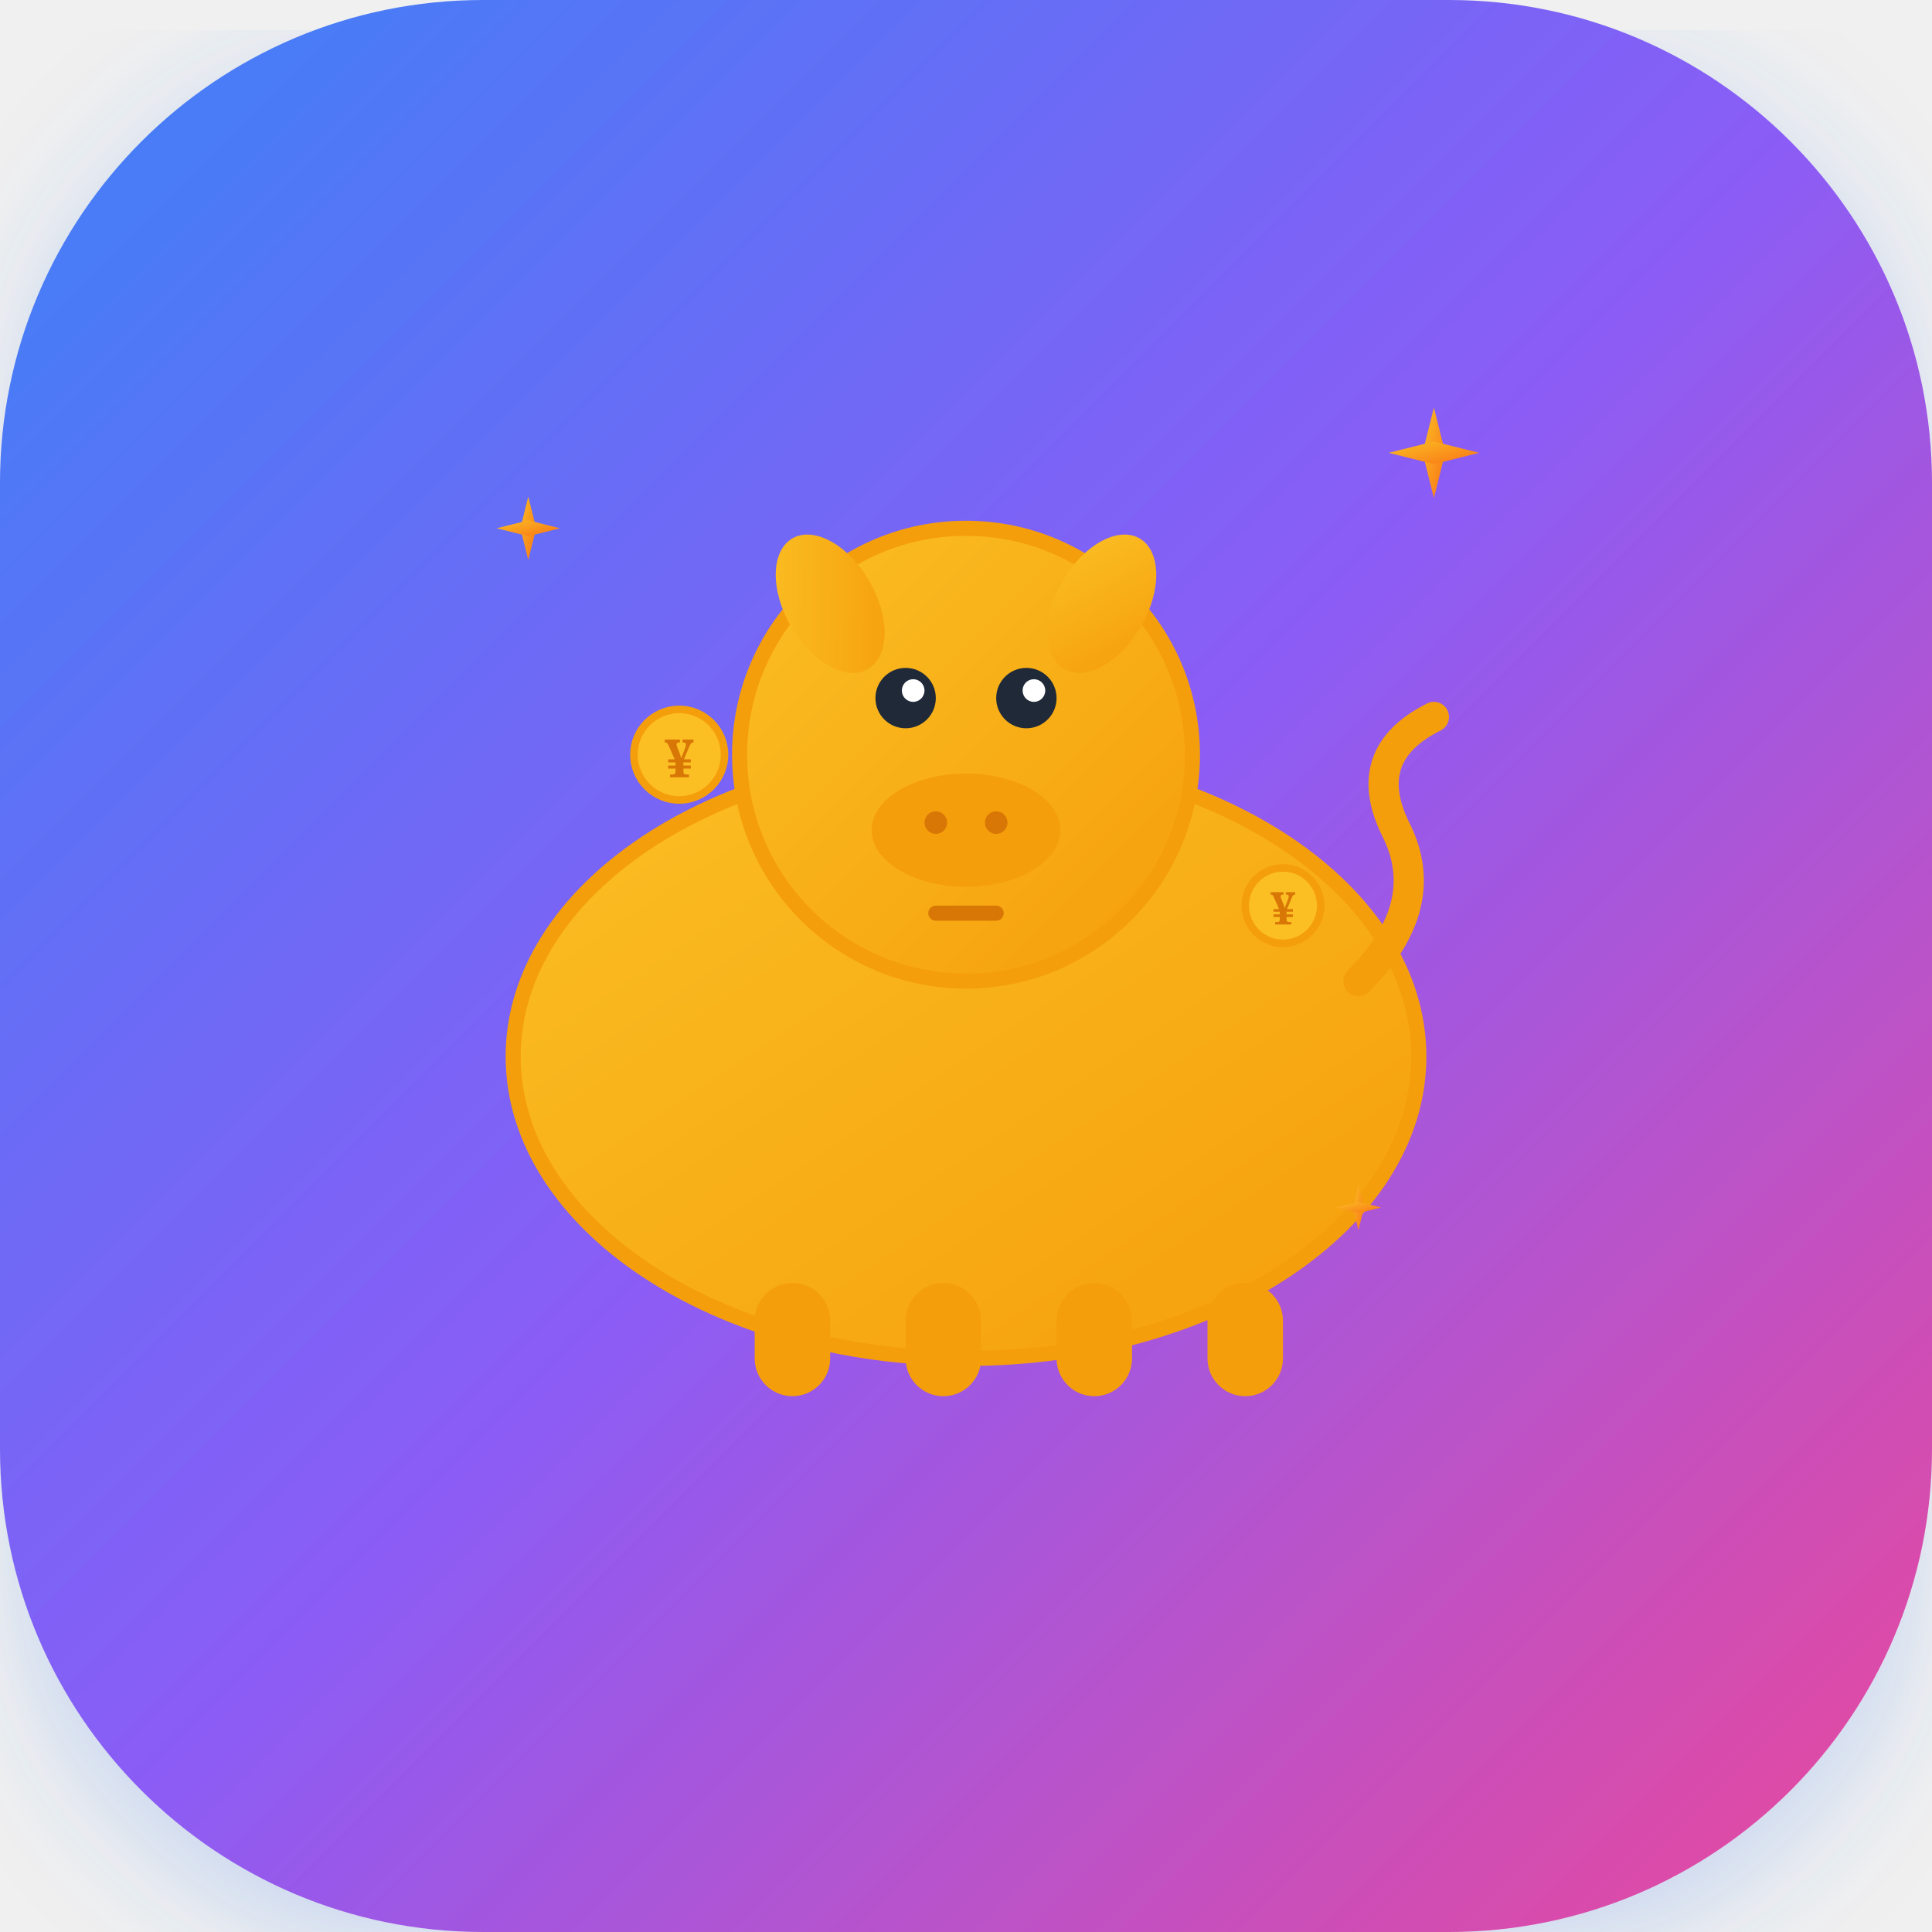
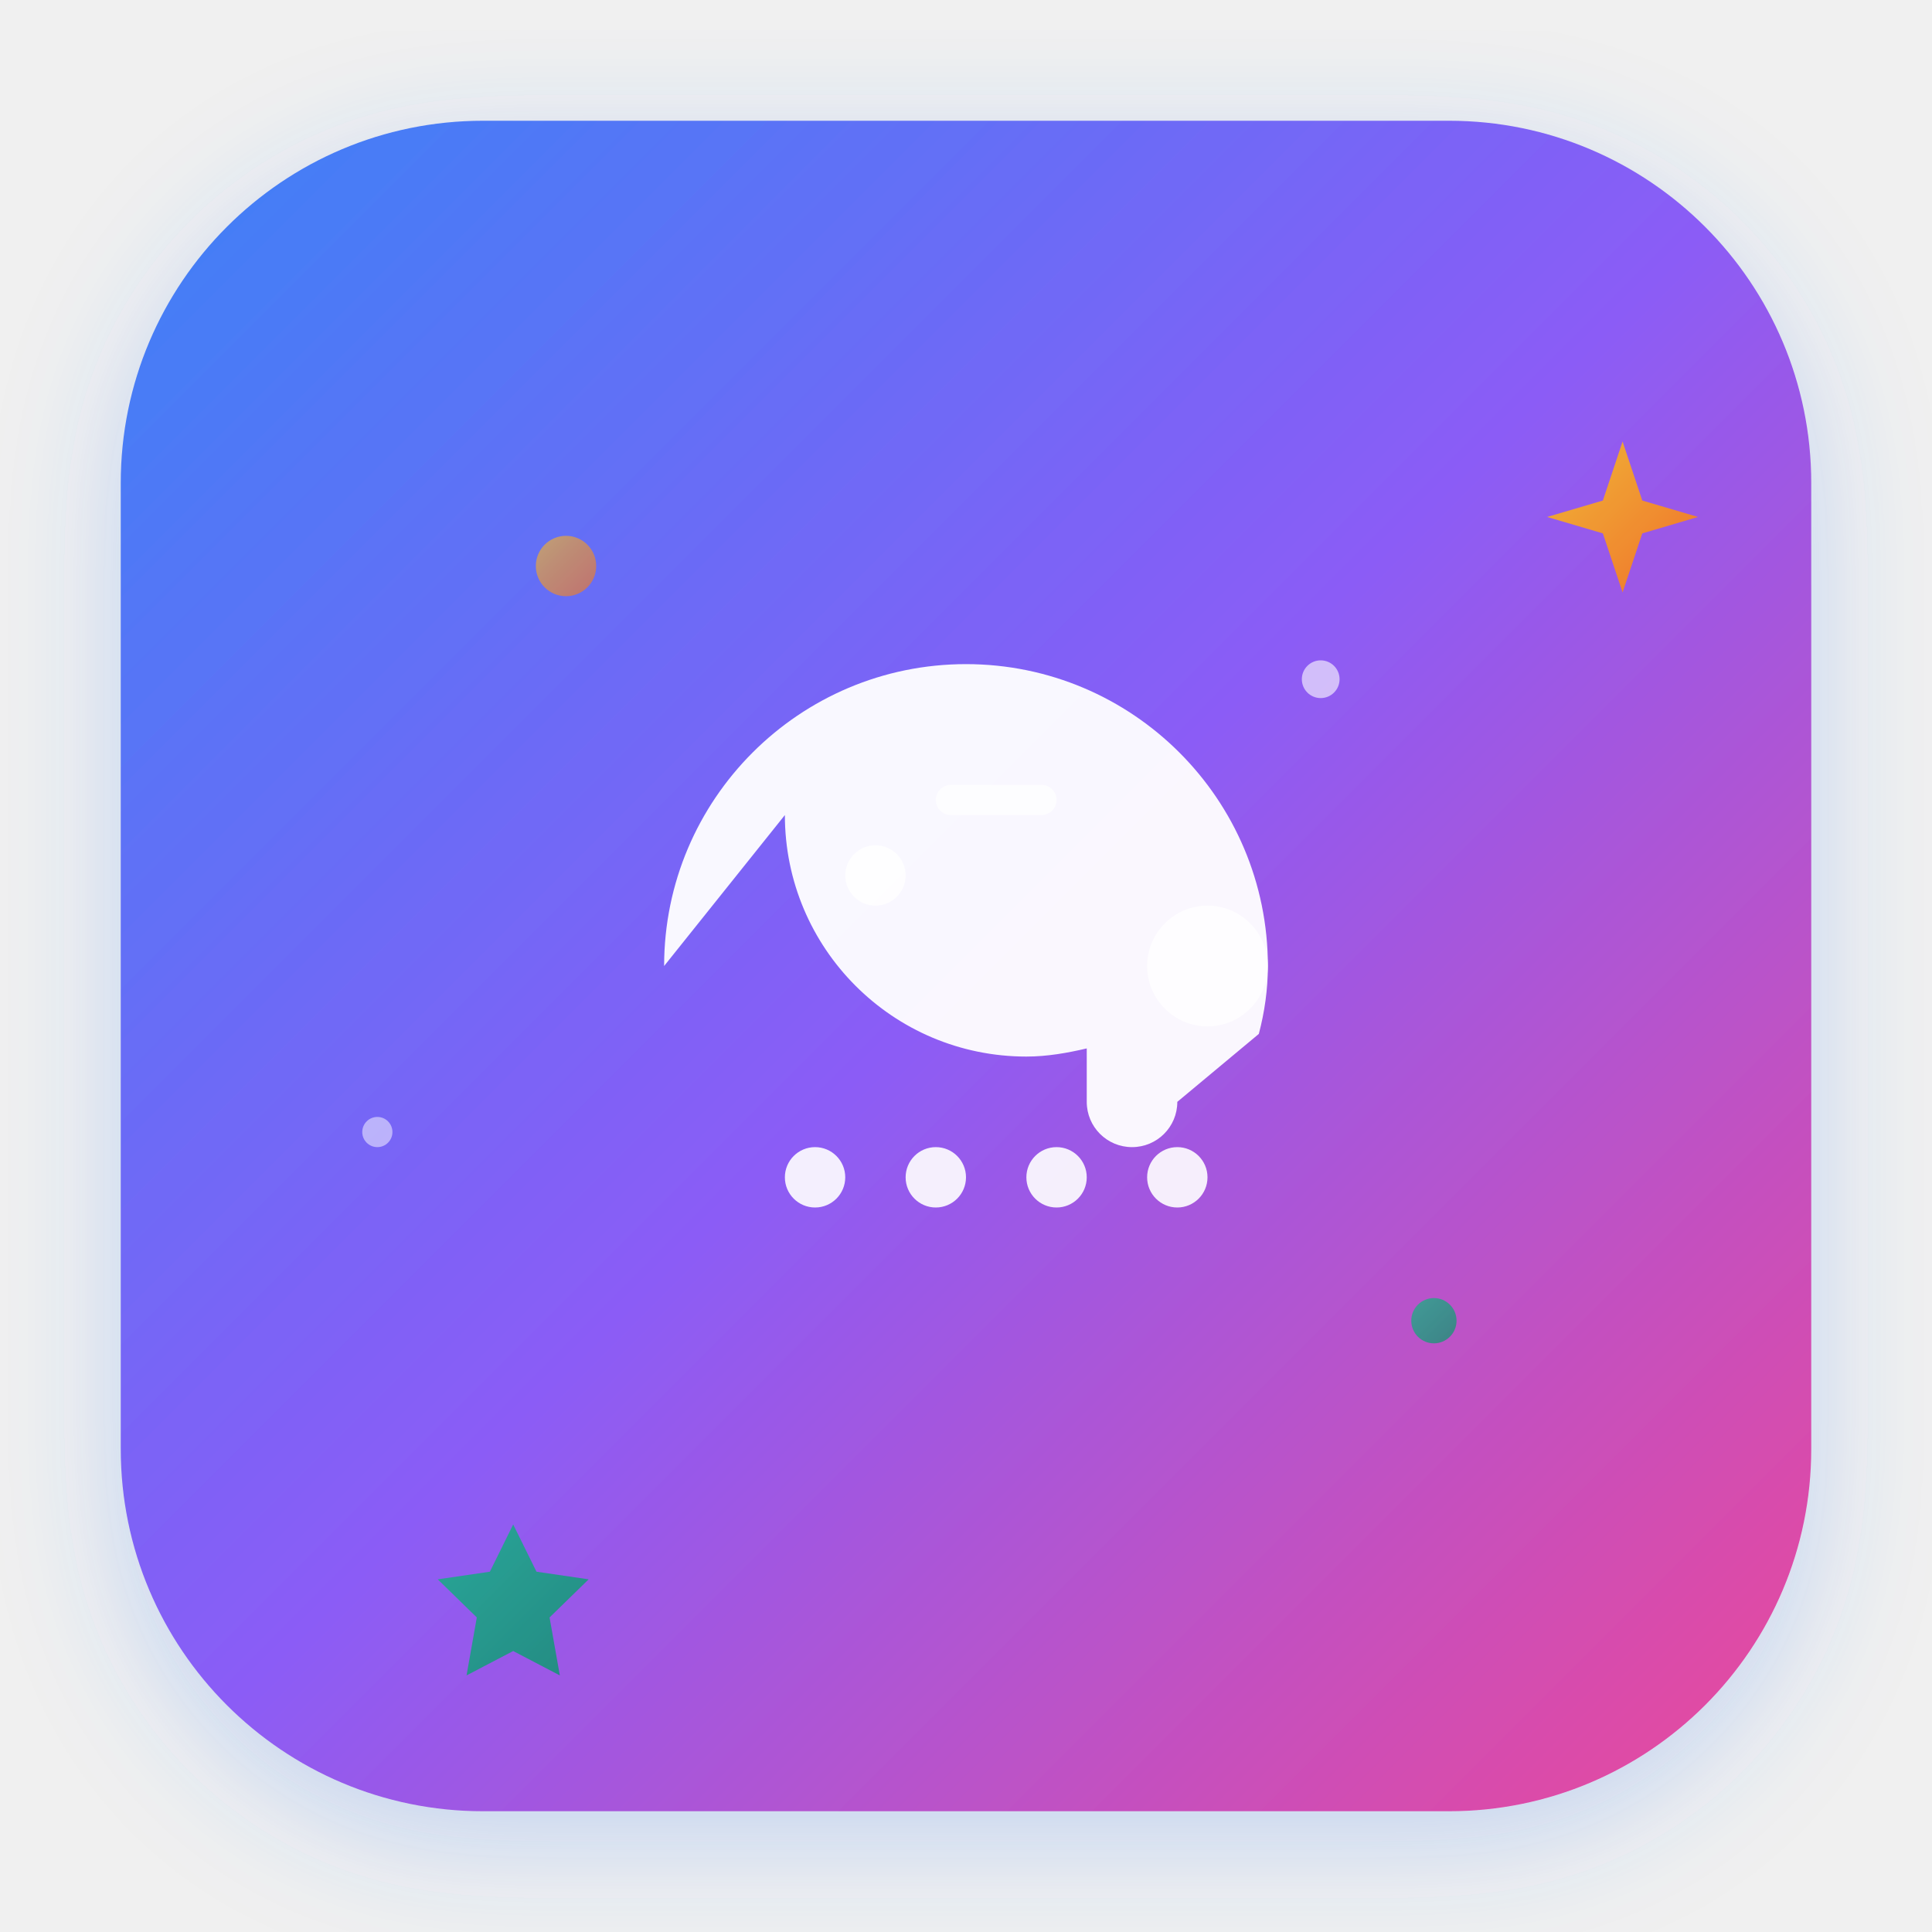
<svg xmlns="http://www.w3.org/2000/svg" width="512" height="512" viewBox="0 0 512 512">
  <defs>
-     <linearGradient id="bgGradient" x1="0%" y1="0%" x2="100%" y2="100%">
+     <linearGradient id="mainGradient" x1="0%" y1="0%" x2="100%" y2="100%">
      <stop offset="0%" style="stop-color:#3B82F6;stop-opacity:1" />
      <stop offset="50%" style="stop-color:#8B5CF6;stop-opacity:1" />
      <stop offset="100%" style="stop-color:#EC4899;stop-opacity:1" />
    </linearGradient>
-     <linearGradient id="piggyGradient" x1="0%" y1="0%" x2="100%" y2="100%">
-       <stop offset="0%" style="stop-color:#FBBF24;stop-opacity:1" />
-       <stop offset="100%" style="stop-color:#F59E0B;stop-opacity:1" />
-     </linearGradient>
-     <linearGradient id="sparkleGradient" x1="0%" y1="0%" x2="100%" y2="100%">
+     <linearGradient id="sparklesGradient" x1="0%" y1="0%" x2="100%" y2="100%">
      <stop offset="0%" style="stop-color:#FBBF24;stop-opacity:1" />
      <stop offset="100%" style="stop-color:#F97316;stop-opacity:1" />
+     </linearGradient>
+     <linearGradient id="starGradient" x1="0%" y1="0%" x2="100%" y2="100%">
+       <stop offset="0%" style="stop-color:#10B981;stop-opacity:1" />
+       <stop offset="100%" style="stop-color:#059669;stop-opacity:1" />
    </linearGradient>
    <filter id="shadow" x="-50%" y="-50%" width="200%" height="200%">
      <feDropShadow dx="0" dy="8" stdDeviation="16" flood-color="#3B82F6" flood-opacity="0.25" />
    </filter>
  </defs>
-   <rect width="512" height="512" rx="128" ry="128" fill="url(#bgGradient)" filter="url(#shadow)" />
-   <ellipse cx="256" cy="280" rx="120" ry="80" fill="url(#piggyGradient)" stroke="#F59E0B" stroke-width="4" />
-   <circle cx="256" cy="200" r="60" fill="url(#piggyGradient)" stroke="#F59E0B" stroke-width="4" />
-   <ellipse cx="256" cy="220" rx="25" ry="15" fill="#F59E0B" />
-   <circle cx="248" cy="218" r="3" fill="#D97706" />
-   <circle cx="264" cy="218" r="3" fill="#D97706" />
-   <circle cx="240" cy="185" r="8" fill="#1F2937" />
-   <circle cx="272" cy="185" r="8" fill="#1F2937" />
-   <circle cx="242" cy="183" r="3" fill="#FFFFFF" />
-   <circle cx="274" cy="183" r="3" fill="#FFFFFF" />
-   <ellipse cx="220" cy="160" rx="12" ry="20" fill="url(#piggyGradient)" transform="rotate(-30 220 160)" />
-   <ellipse cx="292" cy="160" rx="12" ry="20" fill="url(#piggyGradient)" transform="rotate(30 292 160)" />
-   <rect x="200" y="340" width="20" height="30" rx="10" fill="#F59E0B" />
-   <rect x="240" y="340" width="20" height="30" rx="10" fill="#F59E0B" />
-   <rect x="280" y="340" width="20" height="30" rx="10" fill="#F59E0B" />
-   <rect x="320" y="340" width="20" height="30" rx="10" fill="#F59E0B" />
-   <path d="M 360 260 Q 380 240 370 220 Q 360 200 380 190" stroke="#F59E0B" stroke-width="8" fill="none" stroke-linecap="round" />
-   <rect x="246" y="240" width="20" height="4" rx="2" fill="#D97706" />
-   <g fill="url(#sparkleGradient)">
-     <g transform="translate(380,120)">
-       <path d="M0,-12 L3,0 L0,12 L-3,0 Z" />
-       <path d="M-12,0 L0,3 L12,0 L0,-3 Z" />
-     </g>
-     <g transform="translate(140,140) scale(0.7)">
-       <path d="M0,-12 L3,0 L0,12 L-3,0 Z" />
-       <path d="M-12,0 L0,3 L12,0 L0,-3 Z" />
-     </g>
-     <g transform="translate(360,320) scale(0.5)">
-       <path d="M0,-12 L3,0 L0,12 L-3,0 Z" />
-       <path d="M-12,0 L0,3 L12,0 L0,-3 Z" />
-     </g>
+   <rect x="32" y="32" width="448" height="448" rx="96" ry="96" fill="url(#mainGradient)" filter="url(#shadow)" />
+   <g transform="translate(256,256) scale(8,8) translate(-12,-12)">
+     <path d="M2 12C2 6.48 6.48 2 12 2s10 4.48 10 10c0 .78-.11 1.53-.3 2.25L19 16.5c0 .83-.67 1.5-1.5 1.5S16 17.33 16 16.5v-1.77c-.64.15-1.31.27-2 .27-4.42 0-8-3.58-8-8z" fill="white" opacity="0.95" />
+     <circle cx="7" cy="19" r="1" fill="white" opacity="0.9" />
+     <circle cx="11" cy="19" r="1" fill="white" opacity="0.9" />
+     <circle cx="15" cy="19" r="1" fill="white" opacity="0.9" />
+     <circle cx="19" cy="19" r="1" fill="white" opacity="0.9" />
+     <circle cx="9" cy="9" r="1" fill="white" opacity="0.8" />
+     <rect x="11" y="6" width="4" height="1" rx="0.5" fill="white" opacity="0.7" />
+     <path d="M22 12c0-1.1-.9-2-2-2s-2 .9-2 2 .9 2 2 2 2-.9 2-2z" fill="white" opacity="0.8" />
  </g>
-   <circle cx="180" cy="200" r="12" fill="#FBBF24" stroke="#F59E0B" stroke-width="2" />
-   <text x="180" y="206" text-anchor="middle" font-family="serif" font-size="14" font-weight="bold" fill="#D97706">¥</text>
-   <circle cx="340" cy="240" r="10" fill="#FBBF24" stroke="#F59E0B" stroke-width="2" />
-   <text x="340" y="245" text-anchor="middle" font-family="serif" font-size="12" font-weight="bold" fill="#D97706">¥</text>
+   <g transform="translate(400,112) scale(2.5,2.5)">
+     <path d="M12 2l2.09 6.26L20 10l-5.91 1.74L12 18l-2.09-6.26L4 10l5.91-1.74L12 2z" fill="url(#sparklesGradient)" opacity="0.9" />
+   </g>
+   <g transform="translate(112,400) scale(2,2)">
+     <path d="M12 2l3.09 6.26L22 9.27l-5.18 5.05L18.18 22 12 18.77 5.82 22l1.36-7.68L2 9.27l6.91-1.01L12 2z" fill="url(#starGradient)" opacity="0.8" />
+   </g>
+   <circle cx="150" cy="150" r="8" fill="url(#sparklesGradient)" opacity="0.6" />
+   <circle cx="380" cy="350" r="6" fill="url(#starGradient)" opacity="0.7" />
+   <circle cx="100" cy="300" r="4" fill="white" opacity="0.5" />
+   <circle cx="350" cy="180" r="5" fill="white" opacity="0.6" />
</svg>
